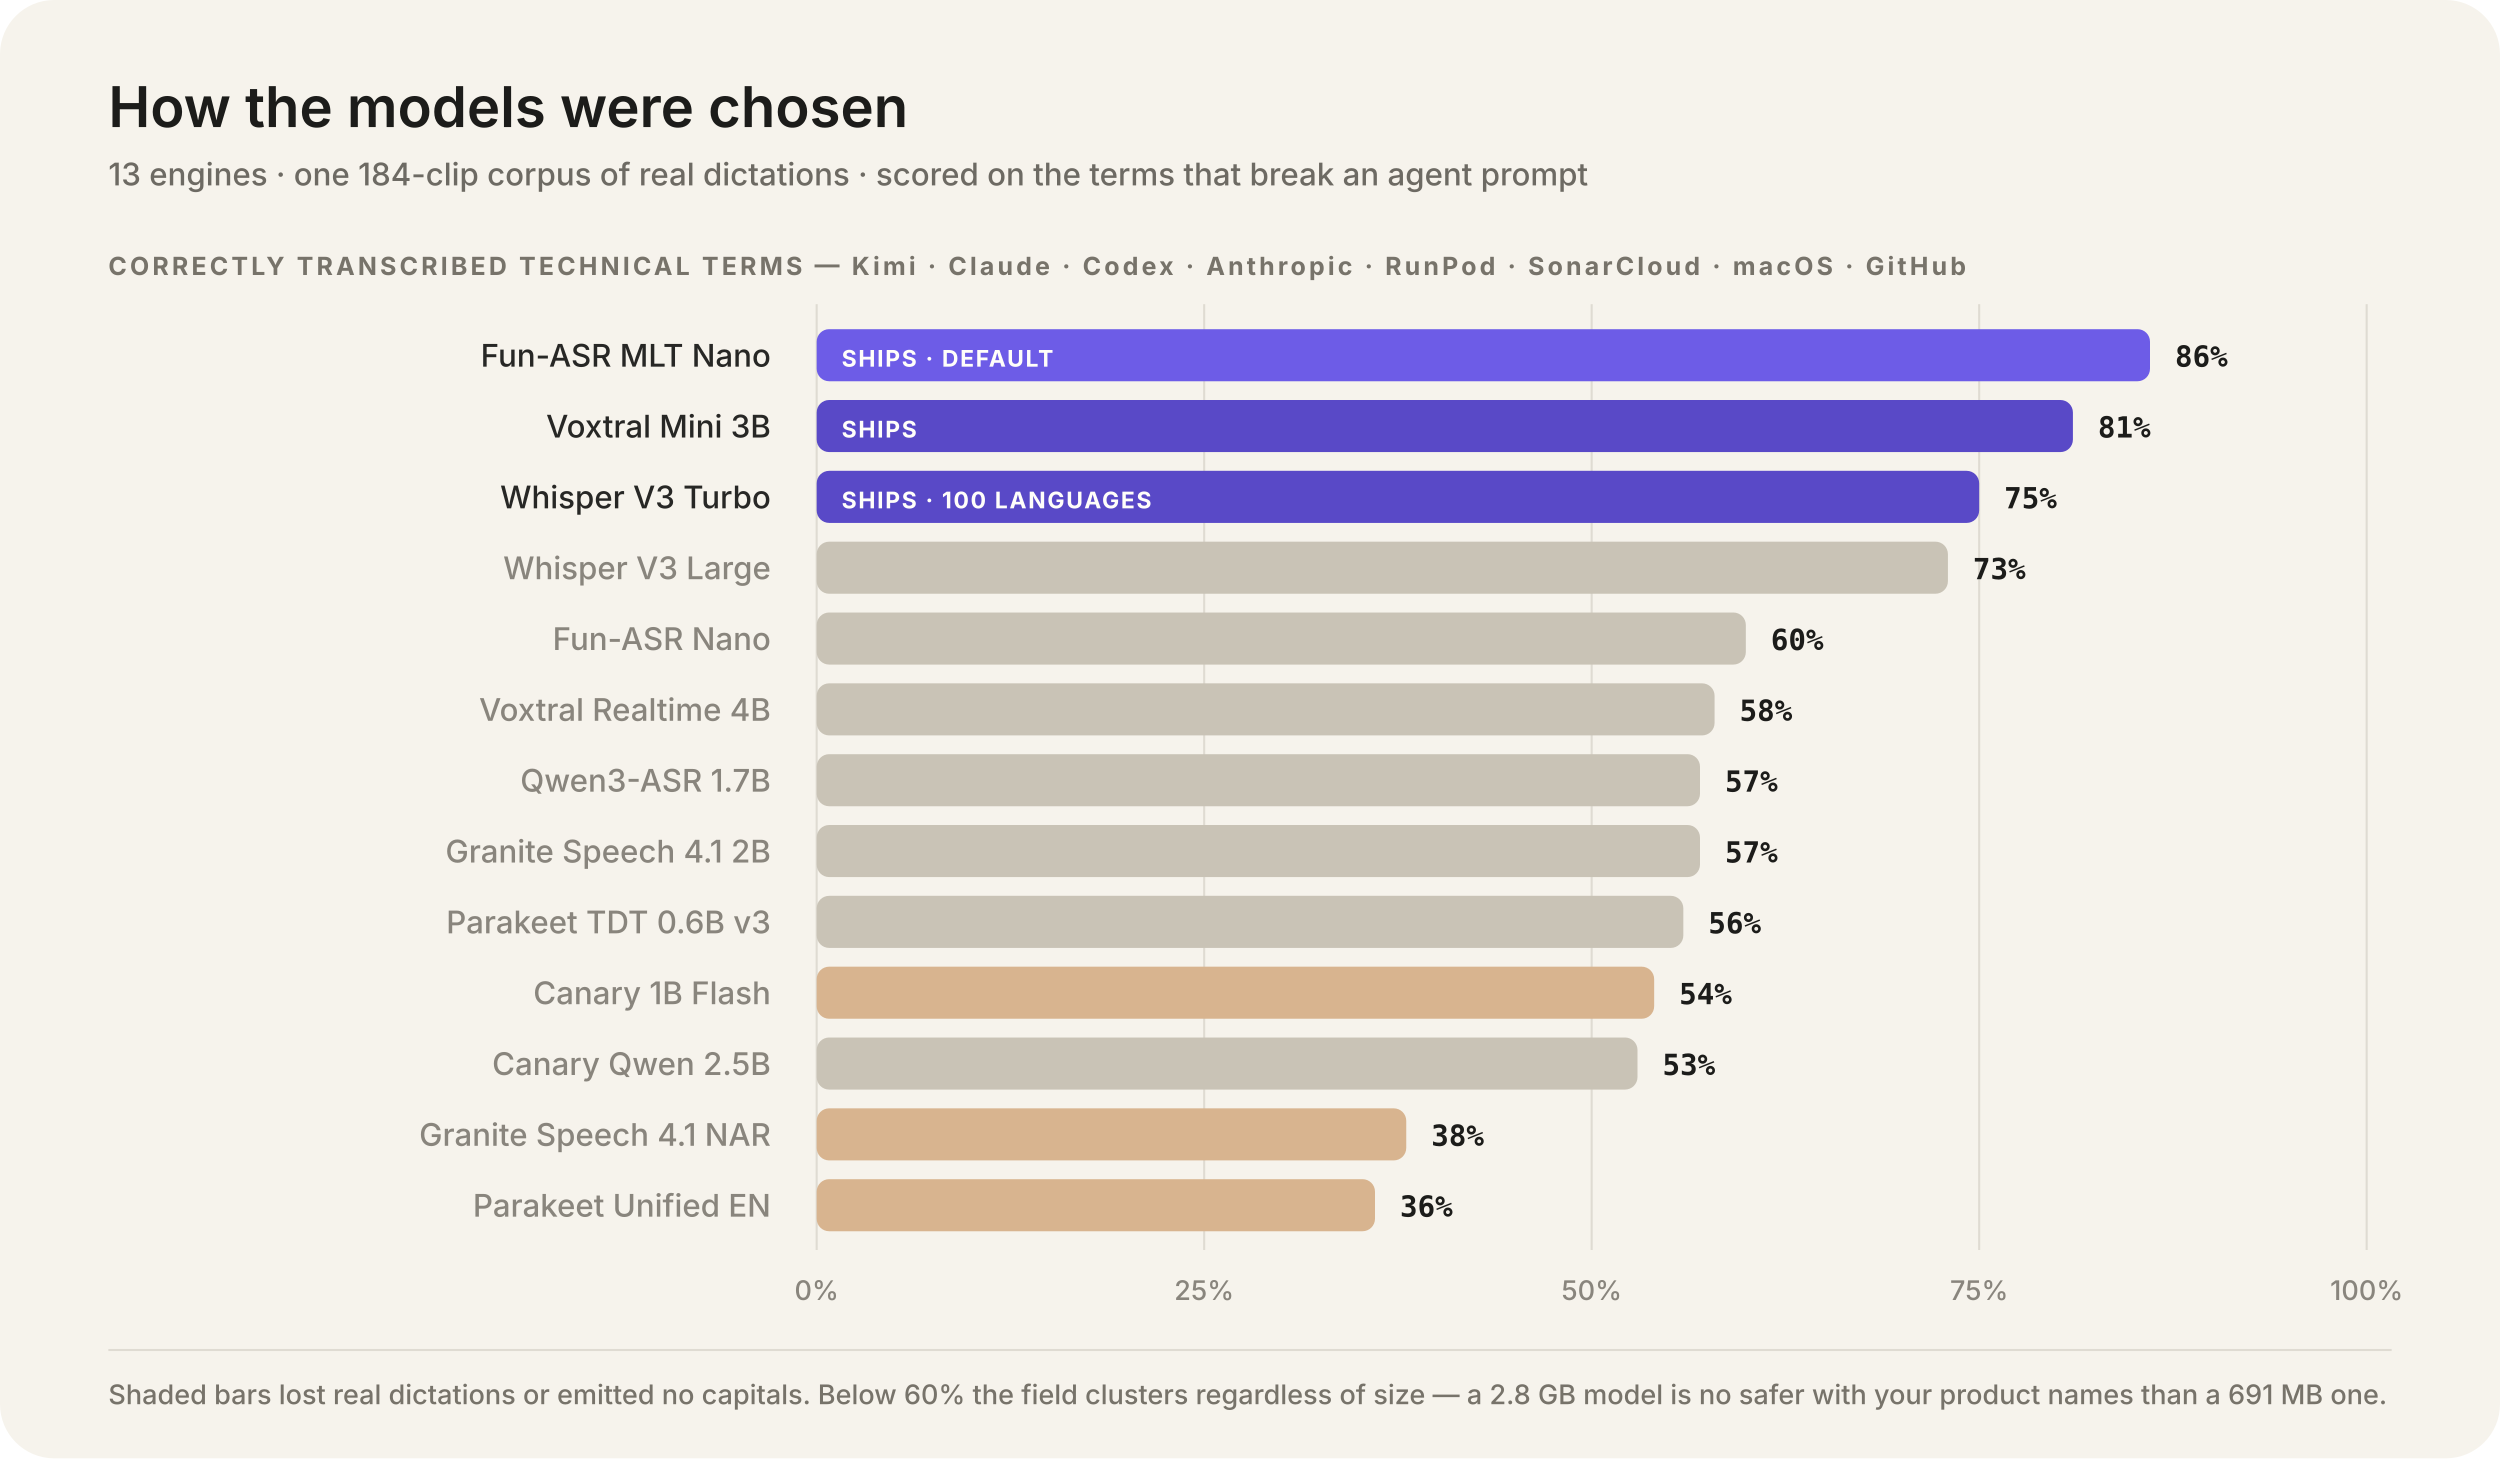
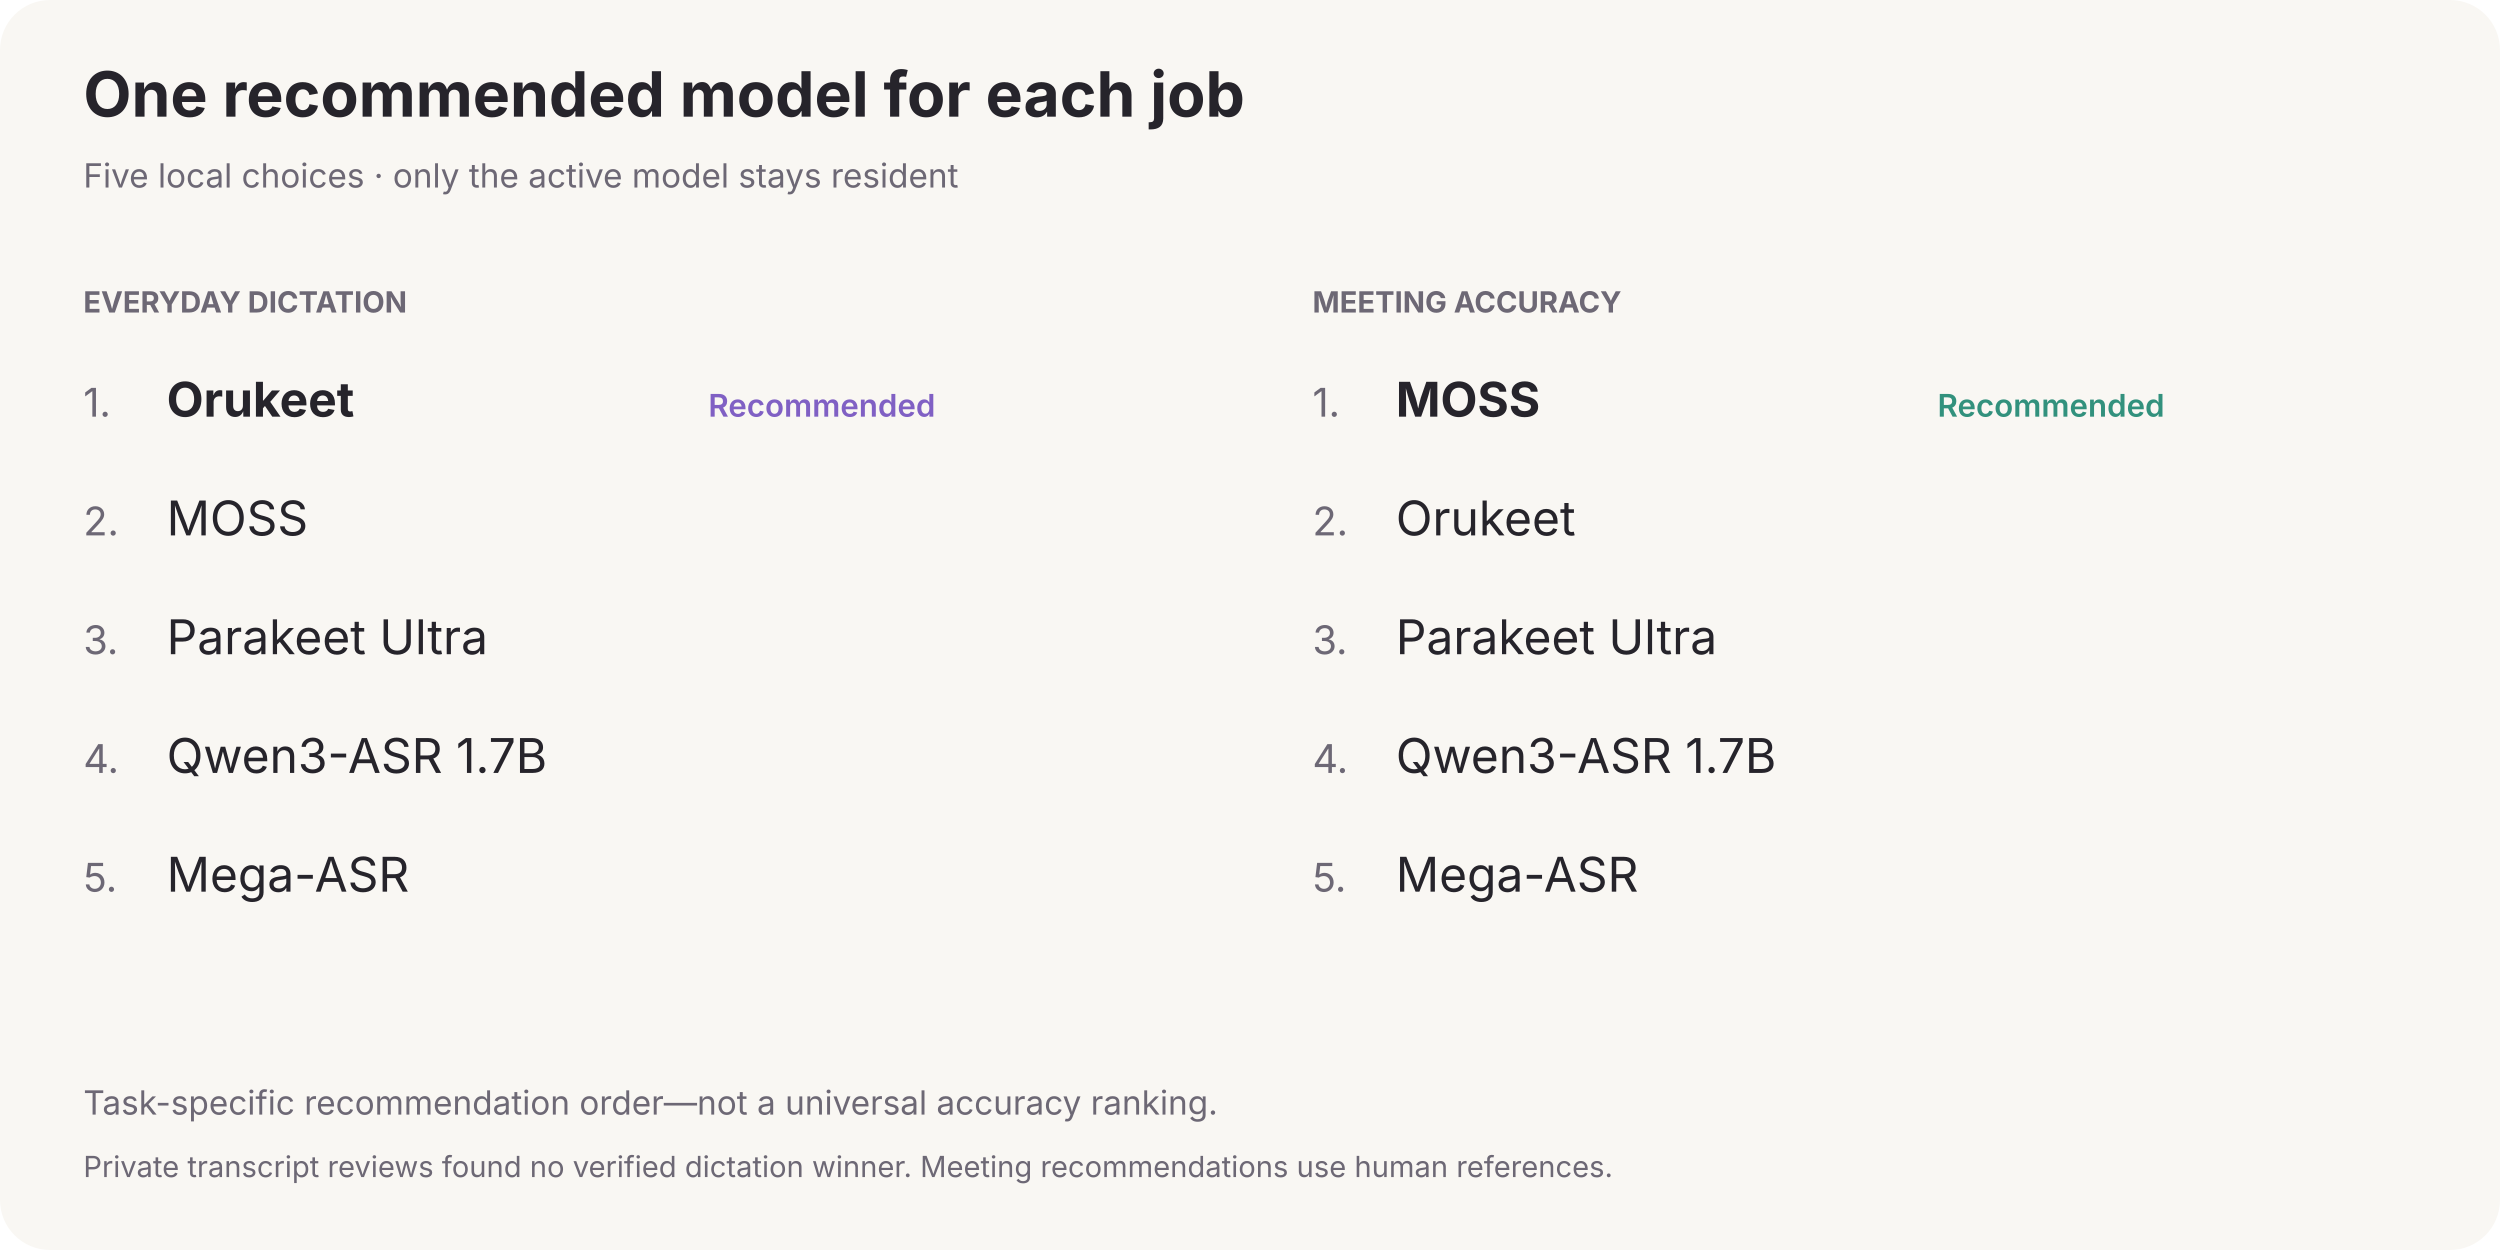
- <svg xmlns="http://www.w3.org/2000/svg" width="1200" height="700" viewBox="0 0 1200 700" role="img" aria-labelledby="title desc">
-   <defs>
-     <style>
-       .h{font:600 27px -apple-system,BlinkMacSystemFont,"Segoe UI",sans-serif;fill:#1c1c1a}
-       .sub{font:450 15px -apple-system,BlinkMacSystemFont,"Segoe UI",sans-serif;fill:#6d6a63}
-       .label{font:550 15px -apple-system,BlinkMacSystemFont,"Segoe UI",sans-serif;fill:#272725}
-       .dim{font:450 15px -apple-system,BlinkMacSystemFont,"Segoe UI",sans-serif;fill:#89857d}
-       .value{font:600 14px ui-monospace,SFMono-Regular,Menlo,monospace;fill:#1c1c1a}
-       .tick{font:450 13px -apple-system,BlinkMacSystemFont,"Segoe UI",sans-serif;fill:#89857d}
-       .grid{stroke:#dfdbd2;stroke-width:1}
-       .group{font:650 12px -apple-system,BlinkMacSystemFont,"Segoe UI",sans-serif;letter-spacing:1.5px;fill:#77736a}
-       .note{font:450 13px -apple-system,BlinkMacSystemFont,"Segoe UI",sans-serif;fill:#77736a}
-       .ship{font:650 11px -apple-system,BlinkMacSystemFont,"Segoe UI",sans-serif;letter-spacing:.8px;fill:#fffefa}
-     </style>
-   </defs>
-   <rect width="1200" height="700" rx="26" fill="#f6f3ec" />
-   <text x="52" y="61" class="h">How the models were chosen</text>
-   <text x="52" y="89" class="sub">13 engines · one 184-clip corpus of real dictations · scored on the terms that break an agent prompt</text>
-   <text x="52" y="132" class="group">CORRECTLY TRANSCRIBED TECHNICAL TERMS — Kimi · Claude · Codex · Anthropic · RunPod · SonarCloud · macOS · GitHub</text>
-   <line x1="392" y1="146" x2="392" y2="600" class="grid" />
-   <line x1="578" y1="146" x2="578" y2="600" class="grid" />
-   <line x1="764" y1="146" x2="764" y2="600" class="grid" />
-   <line x1="950" y1="146" x2="950" y2="600" class="grid" />
-   <line x1="1136" y1="146" x2="1136" y2="600" class="grid" />
-   <text x="392" y="624" text-anchor="middle" class="tick">0%</text>
-   <text x="578" y="624" text-anchor="middle" class="tick">25%</text>
-   <text x="764" y="624" text-anchor="middle" class="tick">50%</text>
-   <text x="950" y="624" text-anchor="middle" class="tick">75%</text>
-   <text x="1136" y="624" text-anchor="middle" class="tick">100%</text>
-   <text x="370" y="176" text-anchor="end" class="label">Fun-ASR MLT Nano</text>
-   <rect x="392" y="158" width="640" height="25" rx="6" fill="#6d5ce7" />
-   <text x="404" y="176" class="ship">SHIPS · DEFAULT</text>
-   <text x="1044" y="176" class="value">86%</text>
-   <text x="370" y="210" text-anchor="end" class="label">Voxtral Mini 3B</text>
-   <rect x="392" y="192" width="603" height="25" rx="6" fill="#5949c7" />
-   <text x="404" y="210" class="ship">SHIPS</text>
-   <text x="1007" y="210" class="value">81%</text>
-   <text x="370" y="244" text-anchor="end" class="label">Whisper V3 Turbo</text>
-   <rect x="392" y="226" width="558" height="25" rx="6" fill="#5949c7" />
-   <text x="404" y="244" class="ship">SHIPS · 100 LANGUAGES</text>
-   <text x="962" y="244" class="value">75%</text>
-   <text x="370" y="278" text-anchor="end" class="dim">Whisper V3 Large</text>
-   <rect x="392" y="260" width="543" height="25" rx="6" fill="#c9c3b6" />
-   <text x="947" y="278" class="value">73%</text>
-   <text x="370" y="312" text-anchor="end" class="dim">Fun-ASR Nano</text>
-   <rect x="392" y="294" width="446" height="25" rx="6" fill="#c9c3b6" />
-   <text x="850" y="312" class="value">60%</text>
-   <text x="370" y="346" text-anchor="end" class="dim">Voxtral Realtime 4B</text>
-   <rect x="392" y="328" width="431" height="25" rx="6" fill="#c9c3b6" />
-   <text x="835" y="346" class="value">58%</text>
-   <text x="370" y="380" text-anchor="end" class="dim">Qwen3-ASR 1.7B</text>
-   <rect x="392" y="362" width="424" height="25" rx="6" fill="#c9c3b6" />
-   <text x="828" y="380" class="value">57%</text>
-   <text x="370" y="414" text-anchor="end" class="dim">Granite Speech 4.1 2B</text>
-   <rect x="392" y="396" width="424" height="25" rx="6" fill="#c9c3b6" />
-   <text x="828" y="414" class="value">57%</text>
-   <text x="370" y="448" text-anchor="end" class="dim">Parakeet TDT 0.6B v3</text>
-   <rect x="392" y="430" width="416" height="25" rx="6" fill="#c9c3b6" />
-   <text x="820" y="448" class="value">56%</text>
-   <text x="370" y="482" text-anchor="end" class="dim">Canary 1B Flash</text>
-   <rect x="392" y="464" width="402" height="25" rx="6" fill="#d8b48f" />
-   <text x="806" y="482" class="value">54%</text>
-   <text x="370" y="516" text-anchor="end" class="dim">Canary Qwen 2.5B</text>
-   <rect x="392" y="498" width="394" height="25" rx="6" fill="#c9c3b6" />
-   <text x="798" y="516" class="value">53%</text>
-   <text x="370" y="550" text-anchor="end" class="dim">Granite Speech 4.1 NAR</text>
-   <rect x="392" y="532" width="283" height="25" rx="6" fill="#d8b48f" />
-   <text x="687" y="550" class="value">38%</text>
-   <text x="370" y="584" text-anchor="end" class="dim">Parakeet Unified EN</text>
-   <rect x="392" y="566" width="268" height="25" rx="6" fill="#d8b48f" />
-   <text x="672" y="584" class="value">36%</text>
-   <line x1="52" y1="648" x2="1148" y2="648" class="grid" />
-   <text x="52" y="674" class="note">Shaded bars lost real dictations or emitted no capitals. Below 60% the field clusters regardless of size — a 2.8 GB model is no safer with your product names than a 691 MB one.</text>
+ <svg xmlns="http://www.w3.org/2000/svg" width="1200" height="600" viewBox="0 0 1200 600" role="img" aria-labelledby="title desc">
+   <style>text{font-family:system-ui,-apple-system,BlinkMacSystemFont,Segoe UI,sans-serif;font-variant-numeric:tabular-nums}</style>
+   <rect width="1200" height="600" rx="24" fill="#f9f7f3" />
+   <text x="40" y="56" font-size="30" fill="#26242b" font-weight="650" text-anchor="start">One recommended model for each job</text>
+   <text x="40" y="90" font-size="16" fill="#6d6875" font-weight="400" text-anchor="start">Five local choices · only the active model stays resident</text>
+   <text x="40" y="150" font-size="14" fill="#6d6875" font-weight="650" text-anchor="start">EVERYDAY DICTATION</text>
+   <text x="630" y="150" font-size="14" fill="#6d6875" font-weight="650" text-anchor="start">MEETING ACCURACY</text>
+   <text x="40" y="200" font-size="19" fill="#6d6875" font-weight="400" text-anchor="start">1.</text>
+   <text x="80" y="200" font-size="23" fill="#26242b" font-weight="650" text-anchor="start">Orukeet</text>
+   <text x="340" y="200" font-size="15" fill="#8060c4" font-weight="600" text-anchor="start">Recommended</text>
+   <text x="40" y="257" font-size="19" fill="#6d6875" font-weight="400" text-anchor="start">2.</text>
+   <text x="80" y="257" font-size="23" fill="#26242b" font-weight="400" text-anchor="start">MOSS</text>
+   <text x="40" y="314" font-size="19" fill="#6d6875" font-weight="400" text-anchor="start">3.</text>
+   <text x="80" y="314" font-size="23" fill="#26242b" font-weight="400" text-anchor="start">Parakeet Ultra</text>
+   <text x="40" y="371" font-size="19" fill="#6d6875" font-weight="400" text-anchor="start">4.</text>
+   <text x="80" y="371" font-size="23" fill="#26242b" font-weight="400" text-anchor="start">Qwen3-ASR 1.7B</text>
+   <text x="40" y="428" font-size="19" fill="#6d6875" font-weight="400" text-anchor="start">5.</text>
+   <text x="80" y="428" font-size="23" fill="#26242b" font-weight="400" text-anchor="start">Mega-ASR</text>
+   <text x="630" y="200" font-size="19" fill="#6d6875" font-weight="400" text-anchor="start">1.</text>
+   <text x="670" y="200" font-size="23" fill="#26242b" font-weight="650" text-anchor="start">MOSS</text>
+   <text x="930" y="200" font-size="15" fill="#32917d" font-weight="600" text-anchor="start">Recommended</text>
+   <text x="630" y="257" font-size="19" fill="#6d6875" font-weight="400" text-anchor="start">2.</text>
+   <text x="670" y="257" font-size="23" fill="#26242b" font-weight="400" text-anchor="start">Orukeet</text>
+   <text x="630" y="314" font-size="19" fill="#6d6875" font-weight="400" text-anchor="start">3.</text>
+   <text x="670" y="314" font-size="23" fill="#26242b" font-weight="400" text-anchor="start">Parakeet Ultra</text>
+   <text x="630" y="371" font-size="19" fill="#6d6875" font-weight="400" text-anchor="start">4.</text>
+   <text x="670" y="371" font-size="23" fill="#26242b" font-weight="400" text-anchor="start">Qwen3-ASR 1.7B</text>
+   <text x="630" y="428" font-size="19" fill="#6d6875" font-weight="400" text-anchor="start">5.</text>
+   <text x="670" y="428" font-size="23" fill="#26242b" font-weight="400" text-anchor="start">Mega-ASR</text>
+   <text x="40" y="535" font-size="16" fill="#6d6875" font-weight="400" text-anchor="start">Task-specific recommendation order—not a universal accuracy ranking.</text>
+   <text x="40" y="565" font-size="14" fill="#6d6875" font-weight="400" text-anchor="start">Private transcript reviews found no verified dictation winner. Meeting recommendations use human references.</text>
</svg>
